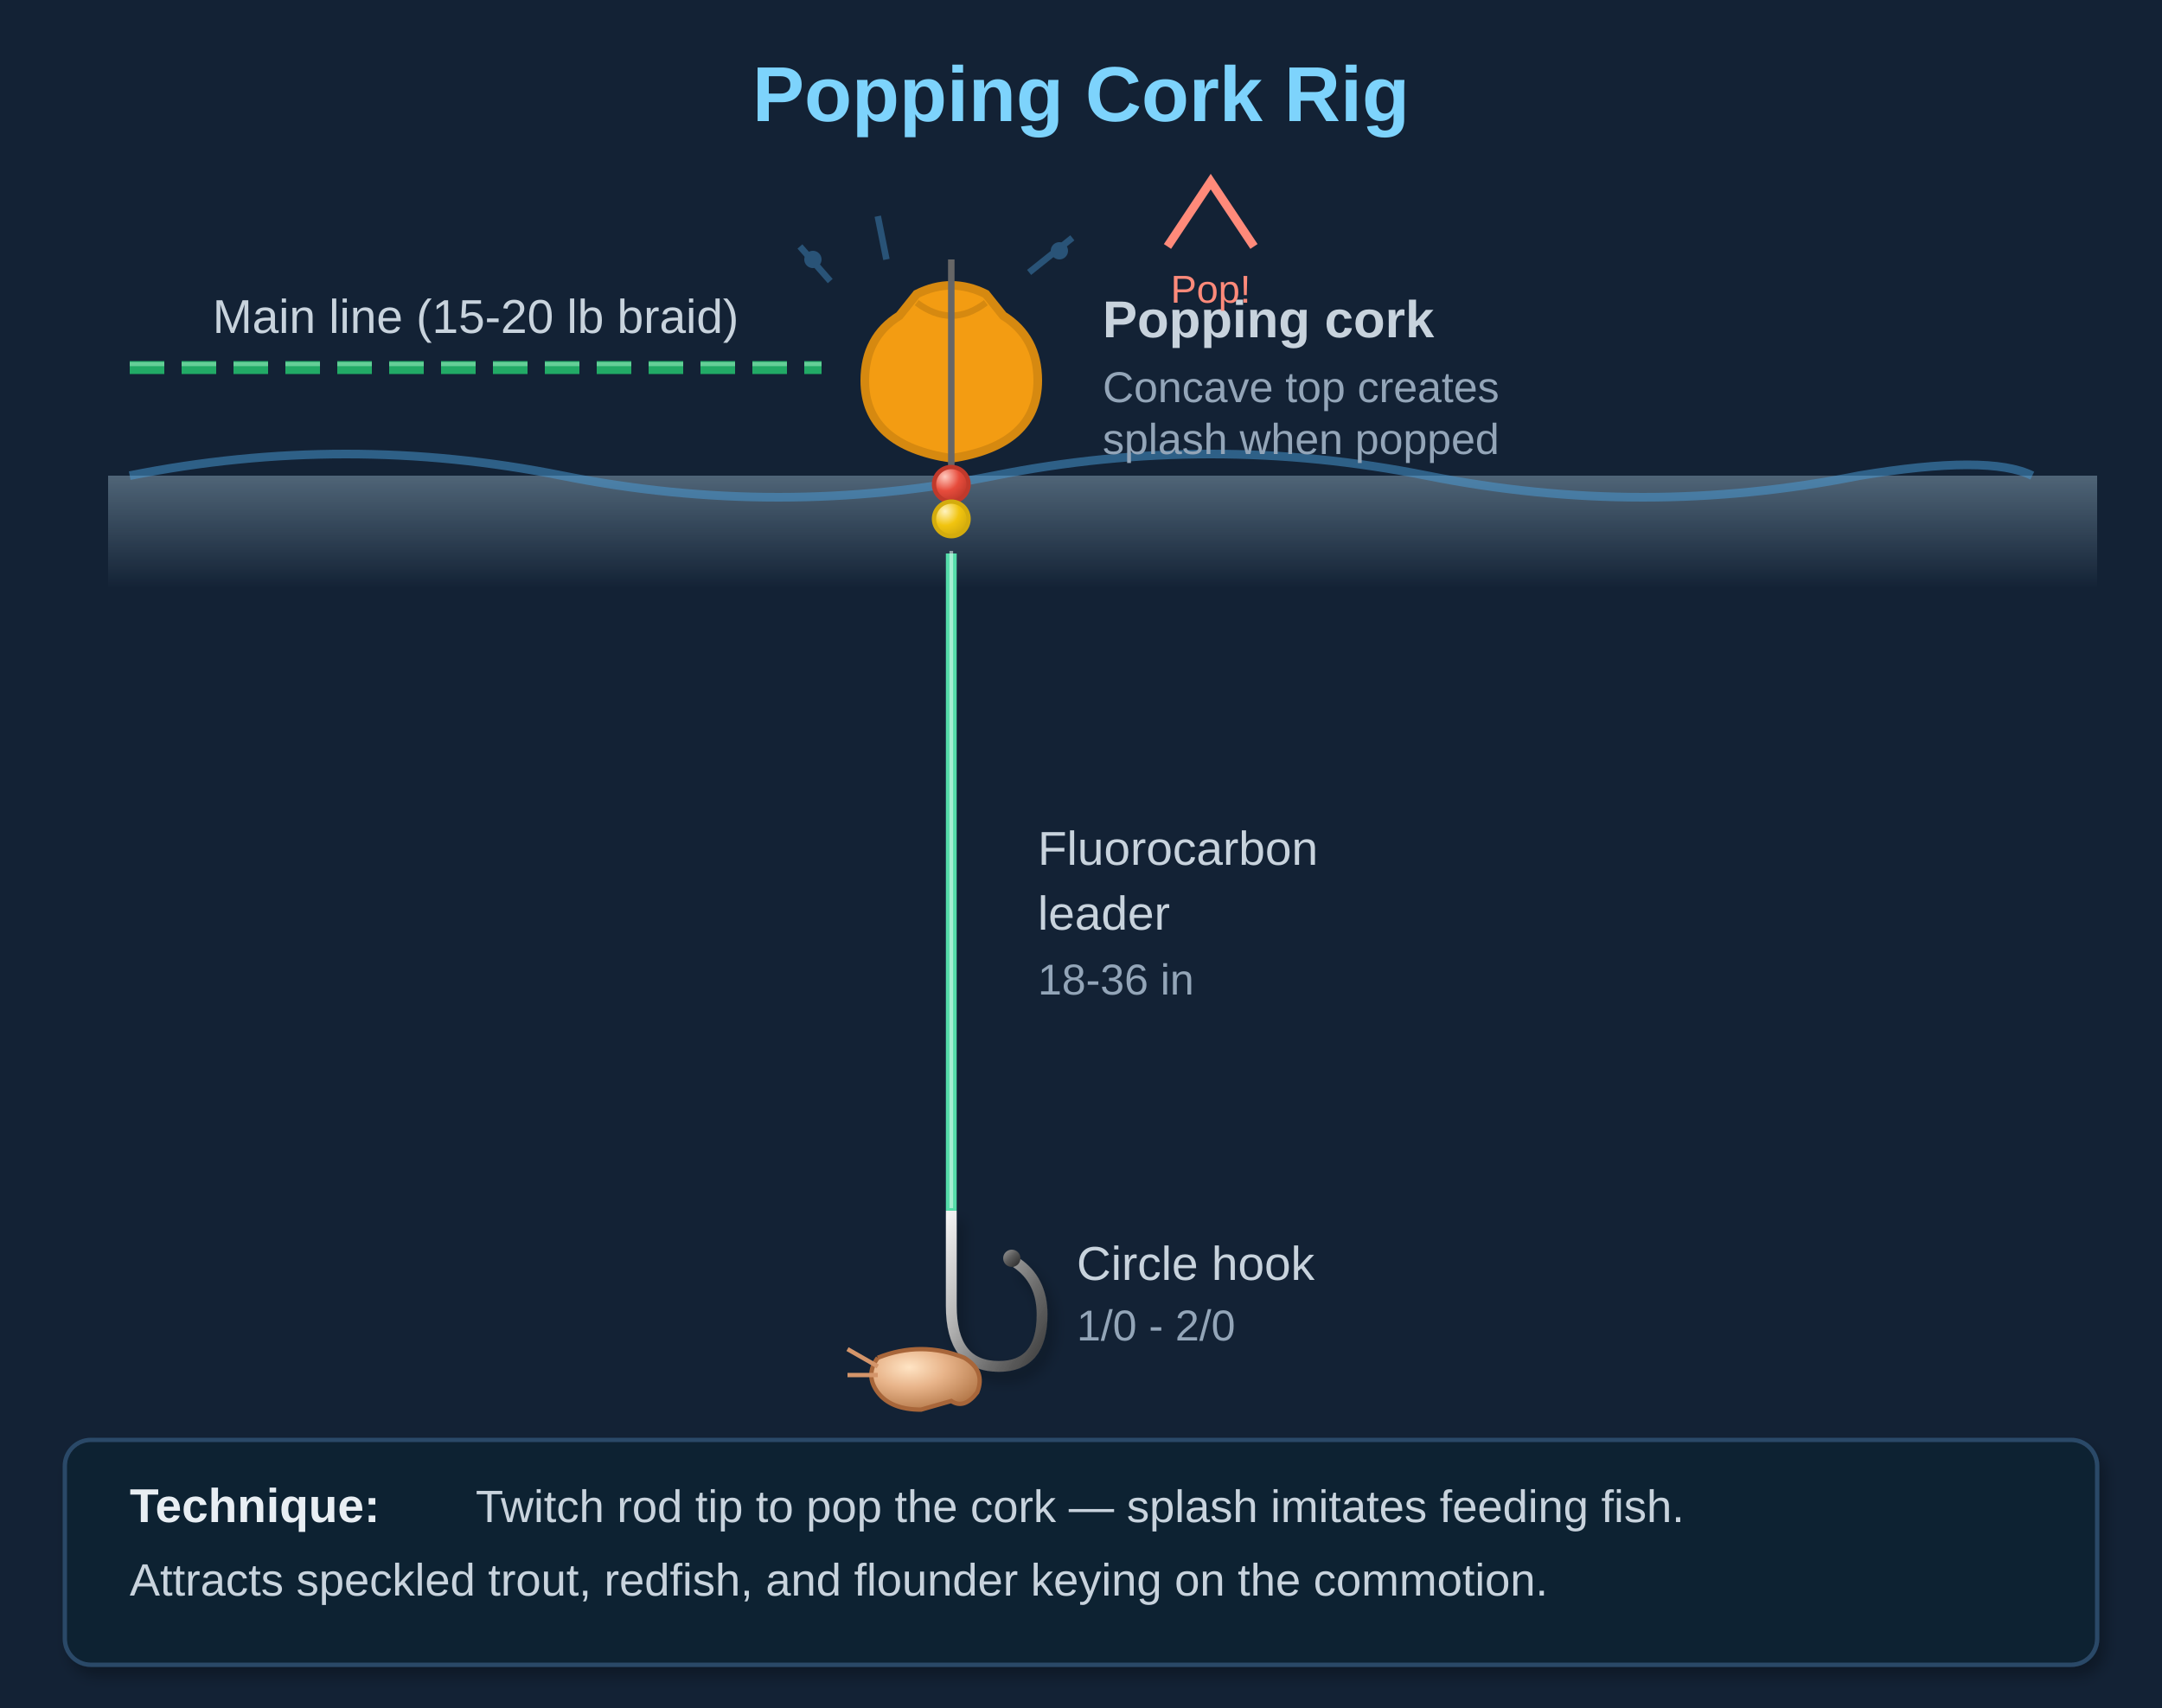
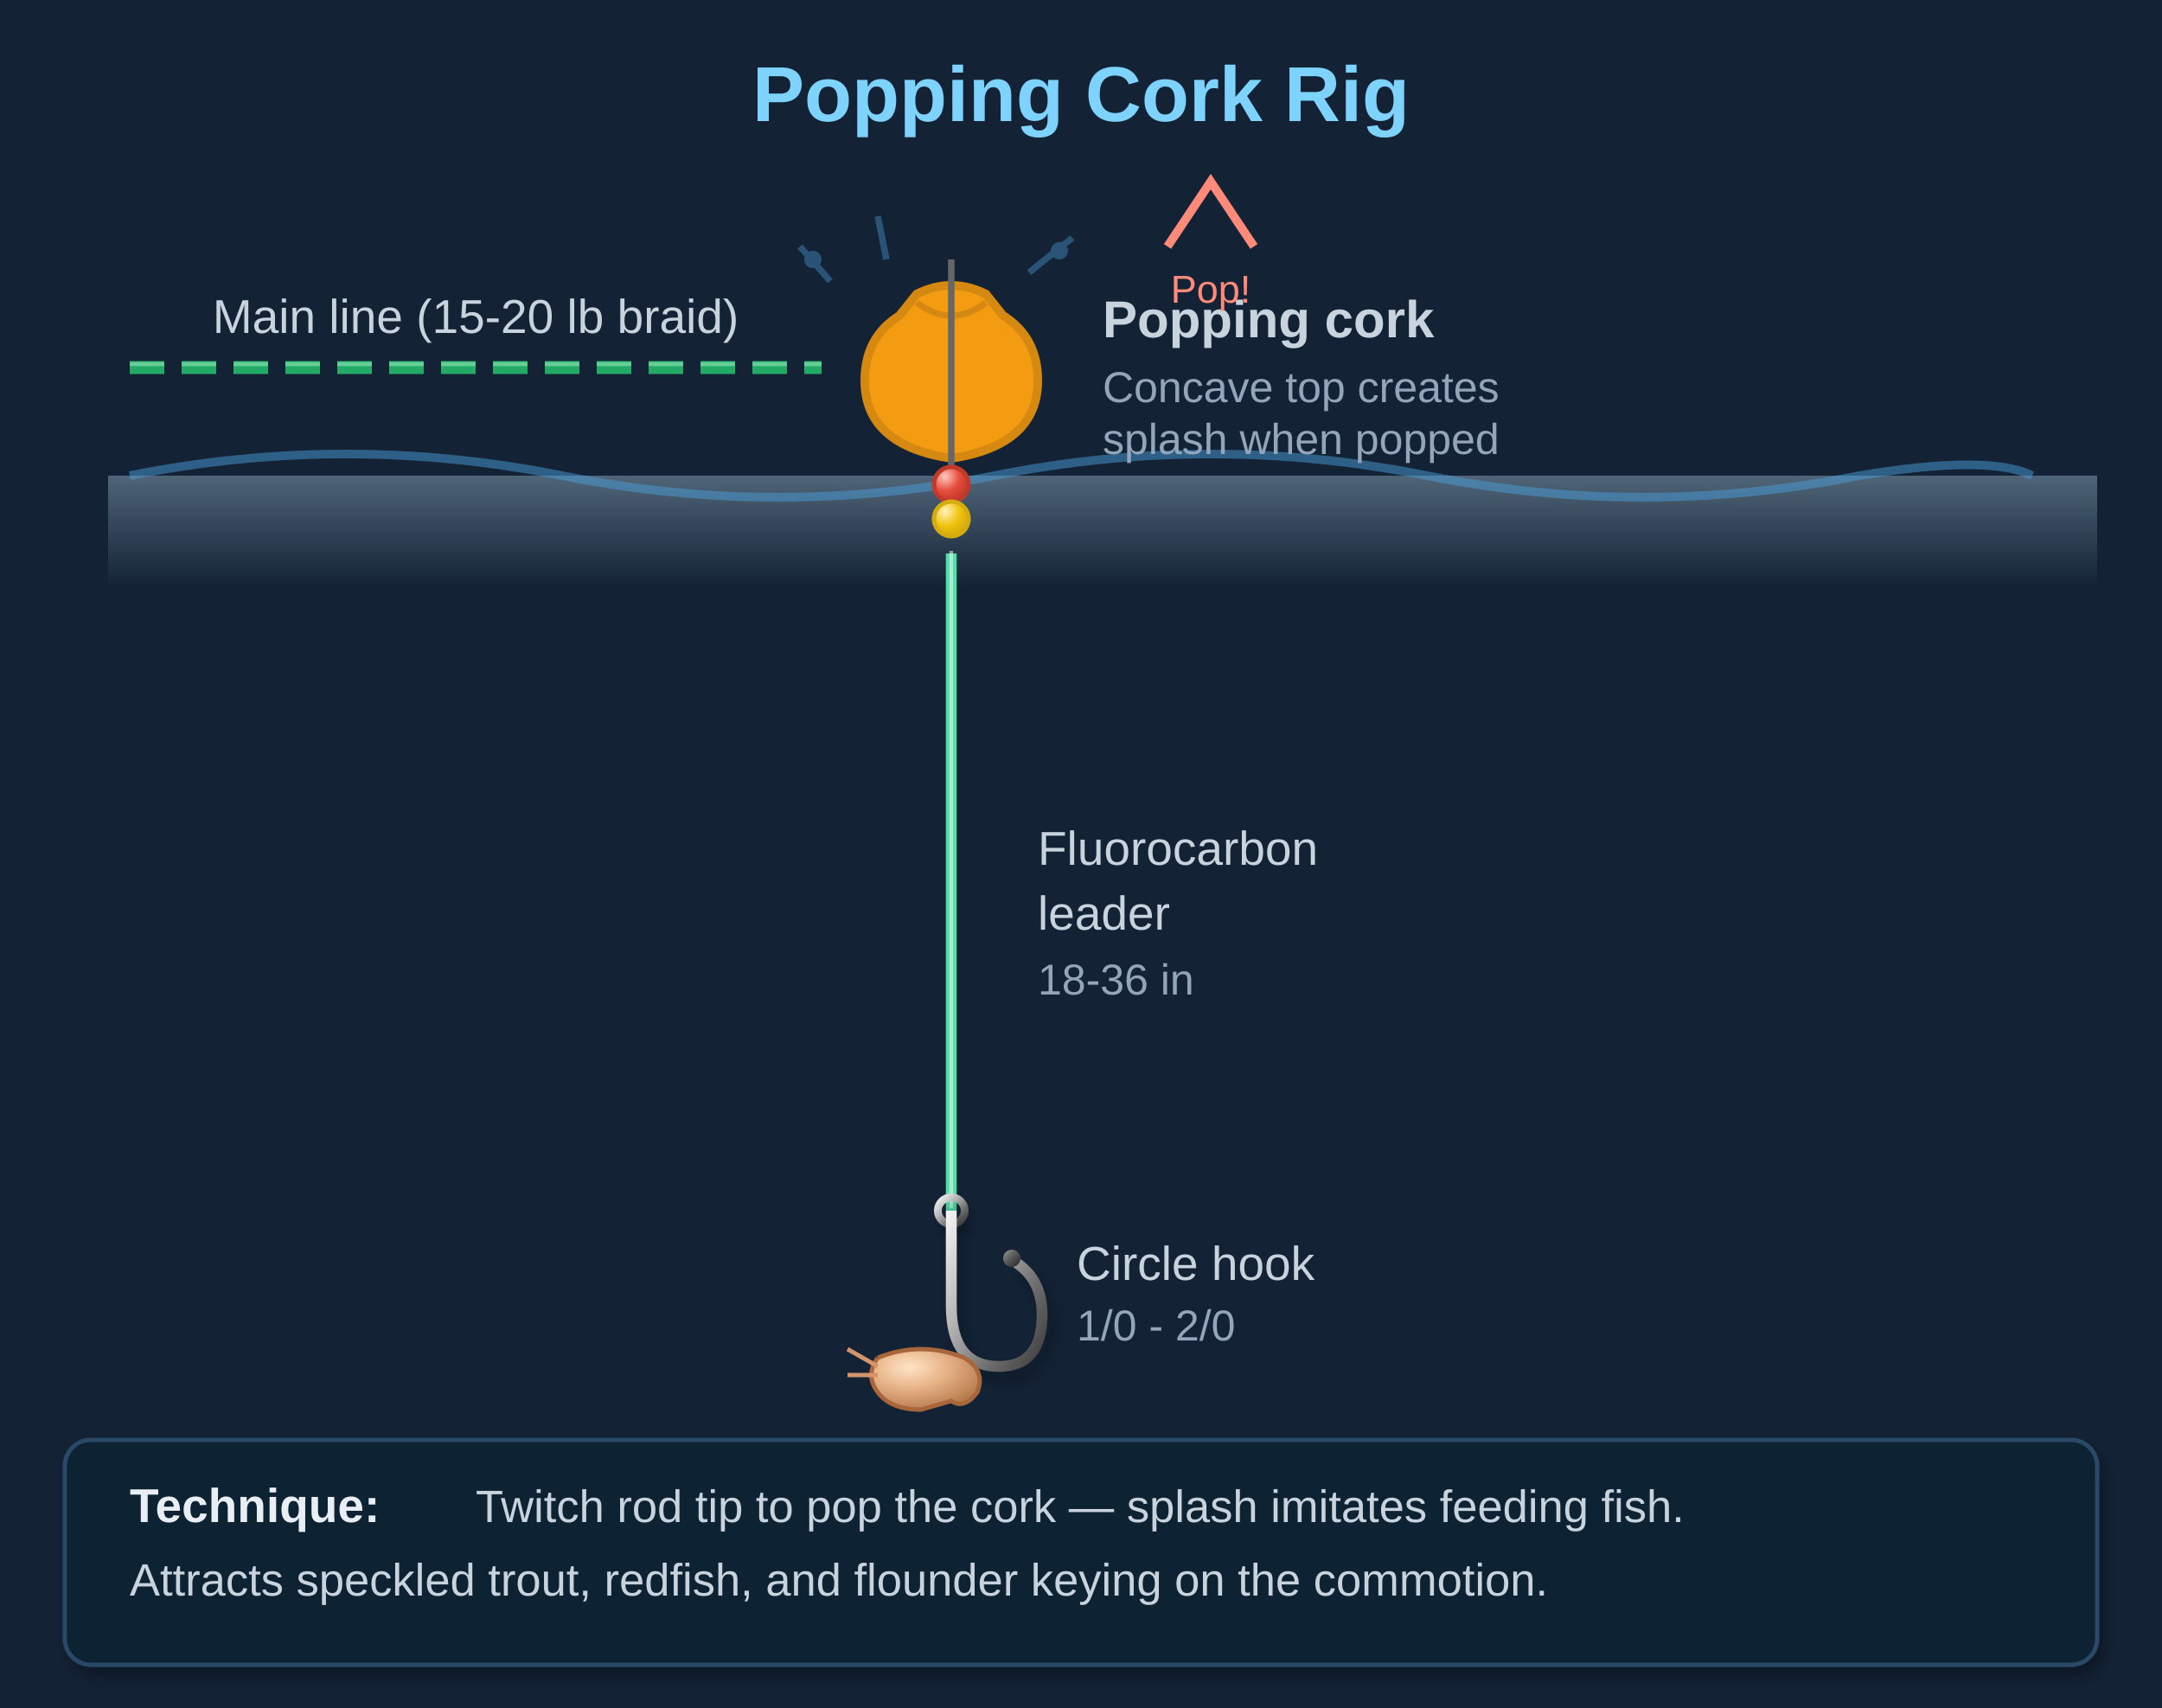
<svg xmlns="http://www.w3.org/2000/svg" viewBox="0 0 500 395" font-family="Arial, sans-serif">
  <rect x="0" y="0" width="500" height="395" fill="#132235" />
  <defs>
    <linearGradient id="waterTint" x1="0" y1="0" x2="0" y2="1">
      <stop offset="0%" stop-color="#bfe0f2" stop-opacity="0.35" />
      <stop offset="100%" stop-color="#bfe0f2" stop-opacity="0" />
    </linearGradient>
  </defs>
  <defs>
    <radialGradient id="beadGrad_f1c40f" cx="32%" cy="28%" r="75%">
      <stop offset="0%" stop-color="#fff3c0" />
      <stop offset="55%" stop-color="#f1c40f" />
      <stop offset="100%" stop-color="#d4ac0d" />
    </radialGradient>
    <radialGradient id="beadGrad_e74c3c" cx="32%" cy="28%" r="75%">
      <stop offset="0%" stop-color="#ffc9bd" />
      <stop offset="55%" stop-color="#e74c3c" />
      <stop offset="100%" stop-color="#c0392b" />
    </radialGradient>
  </defs>
  <defs>
    <radialGradient id="baitGrad" cx="35%" cy="30%" r="75%">
      <stop offset="0%" stop-color="#ffe4c4" />
      <stop offset="45%" stop-color="#e8b48a" />
      <stop offset="100%" stop-color="#b5794a" />
    </radialGradient>
    <filter id="glossBlur" x="-60%" y="-60%" width="220%" height="220%">
      <feGaussianBlur stdDeviation="1.1" />
    </filter>
  </defs>
  <defs>
    <linearGradient id="steelGrad" x1="0%" y1="0%" x2="100%" y2="100%">
      <stop offset="0%" stop-color="#f2f2f2" />
      <stop offset="35%" stop-color="#b8b8b8" />
      <stop offset="70%" stop-color="#6e6e6e" />
      <stop offset="100%" stop-color="#3d3d3d" />
    </linearGradient>
    <linearGradient id="steelGradDark" x1="0%" y1="0%" x2="100%" y2="100%">
      <stop offset="0%" stop-color="#9a9a9a" />
      <stop offset="45%" stop-color="#5c5c5c" />
      <stop offset="100%" stop-color="#242424" />
    </linearGradient>
    <radialGradient id="leadGrad" cx="32%" cy="30%" r="75%">
      <stop offset="0%" stop-color="#e2e2e2" />
      <stop offset="35%" stop-color="#9a9a9a" />
      <stop offset="75%" stop-color="#5c5c5c" />
      <stop offset="100%" stop-color="#333333" />
    </radialGradient>
    <filter id="softShadow" x="-40%" y="-40%" width="180%" height="180%">
      <feDropShadow dx="1.4" dy="2.2" stdDeviation="1.6" flood-color="#000000" flood-opacity="0.28" />
    </filter>
  </defs>
  <text x="250" y="28" text-anchor="middle" font-size="18" font-weight="bold" fill="#7DD3FC">Popping Cork Rig</text>
  <rect x="25" y="110" width="460" height="26" fill="url(#waterTint)" />
  <path d="M30 110 Q80 100 130 110 Q180 120 230 110 Q280 100 330 110 Q380 120 430 110 Q460 105 470 110" fill="none" stroke="#4a9eda" stroke-width="2" opacity="0.5" />
  <line x1="30" y1="85" x2="190" y2="85" stroke="#2a6" stroke-width="3" stroke-dasharray="8,4" />
  <line x1="30" y1="84.2" x2="190" y2="84.2" stroke="#8fe6b8" stroke-width="0.96" stroke-dasharray="8,4" opacity="0.6" />
  <text x="110" y="77" text-anchor="middle" font-size="11" fill="#c8d3dd">Main line (15-20 lb braid)</text>
  <g transform="translate(200, 68)">
    <path d="M0 20 Q0 10 8 5 L12 0 Q20 -4 28 0 L32 5 Q40 10 40 20 Q40 35 20 38 Q0 35 0 20" fill="#f39c12" stroke="#d68910" stroke-width="2" />
    <path d="M12 2 Q20 8 28 2" fill="none" stroke="#d68910" stroke-width="1.5" />
    <line x1="20" y1="-8" x2="20" y2="42" stroke="#666" stroke-width="1.5" />
    <circle cx="20" cy="44" r="4" fill="url(#beadGrad_e74c3c)" stroke="#c0392b" stroke-width="1" />
    <circle cx="20" cy="52" r="4" fill="url(#beadGrad_f1c40f)" stroke="#d4ac0d" stroke-width="1" />
    <text x="55" y="10" font-size="12" fill="#c8d3dd" font-weight="bold">Popping cork</text>
    <text x="55" y="25" font-size="10" fill="#93a5b8">Concave top creates</text>
    <text x="55" y="37" font-size="10" fill="#93a5b8">splash when popped</text>
  </g>
  <g transform="translate(200, 65)" opacity="0.4">
    <path d="M-8 0 L-15 -8" stroke="#4a9eda" stroke-width="1.5" />
    <path d="M5 -5 L3 -15" stroke="#4a9eda" stroke-width="1.5" />
    <path d="M38 -2 L48 -10" stroke="#4a9eda" stroke-width="1.5" />
    <circle cx="-12" cy="-5" r="2" fill="#4a9eda" />
    <circle cx="45" cy="-7" r="2" fill="#4a9eda" />
  </g>
  <line x1="220" y1="128" x2="220" y2="280" stroke="#5da" stroke-width="2.5" />
  <line x1="220" y1="127.4" x2="220" y2="279.4" stroke="#e8fbf3" stroke-width="0.85" opacity="0.55" />
  <text x="240" y="200" font-size="11" fill="#c8d3dd">Fluorocarbon</text>
  <text x="240" y="215" font-size="11" fill="#c8d3dd">leader</text>
  <text x="240" y="230" font-size="10" fill="#93a5b8">18-36 in</text>
  <g transform="translate(207, 280)">
+     <circle cx="13" cy="0" r="3.1" fill="none" stroke="url(#steelGrad)" stroke-width="1.8" filter="url(#softShadow)" />
    <path d="M13 0 L13 22 Q13 36 24 36 Q34 36 34 24 Q34 16 28 12" fill="none" stroke="url(#steelGrad)" stroke-width="2.5" filter="url(#softShadow)" />
    <circle cx="27" cy="11" r="2" fill="url(#steelGradDark)" />
    <text x="42" y="16" font-size="11" fill="#c8d3dd">Circle hook</text>
    <text x="42" y="30" font-size="10" fill="#93a5b8">1/0 - 2/0</text>
  </g>
  <g transform="translate(198, 312)">
    <path d="M5 2 Q15 -2 25 2 Q30 5 28 10 Q25 14 22 12 L15 14 Q8 14 5 10 Q2 6 5 2" fill="url(#baitGrad)" stroke="#a8663a" stroke-width="1" />
    <line x1="5" y1="4" x2="-2" y2="0" stroke="#d4956a" stroke-width="1" />
    <line x1="5" y1="6" x2="-2" y2="6" stroke="#d4956a" stroke-width="1" />
    <text x="15" y="28" text-anchor="middle" font-size="10" fill="#93a5b8">Live shrimp</text>
  </g>
  <g transform="translate(270, 42)">
    <path d="M0 15 L10 0 L20 15" fill="none" stroke="#ff8a7a" stroke-width="2" />
    <text x="10" y="28" text-anchor="middle" font-size="9" fill="#ff8a7a">Pop!</text>
  </g>
  <rect x="15" y="333" width="470" height="52" rx="6" fill="#0f2032" stroke="#2c4a68" stroke-width="1" filter="url(#softShadow)" />
  <text x="30" y="352" font-size="11" fill="#e8eef3" font-weight="bold">Technique:</text>
  <text x="110" y="352" font-size="10.5" fill="#c8d3dd">Twitch rod tip to pop the cork — splash imitates feeding fish.</text>
  <text x="30" y="369" font-size="10.5" fill="#c8d3dd">Attracts speckled trout, redfish, and flounder keying on the commotion.</text>
</svg>
